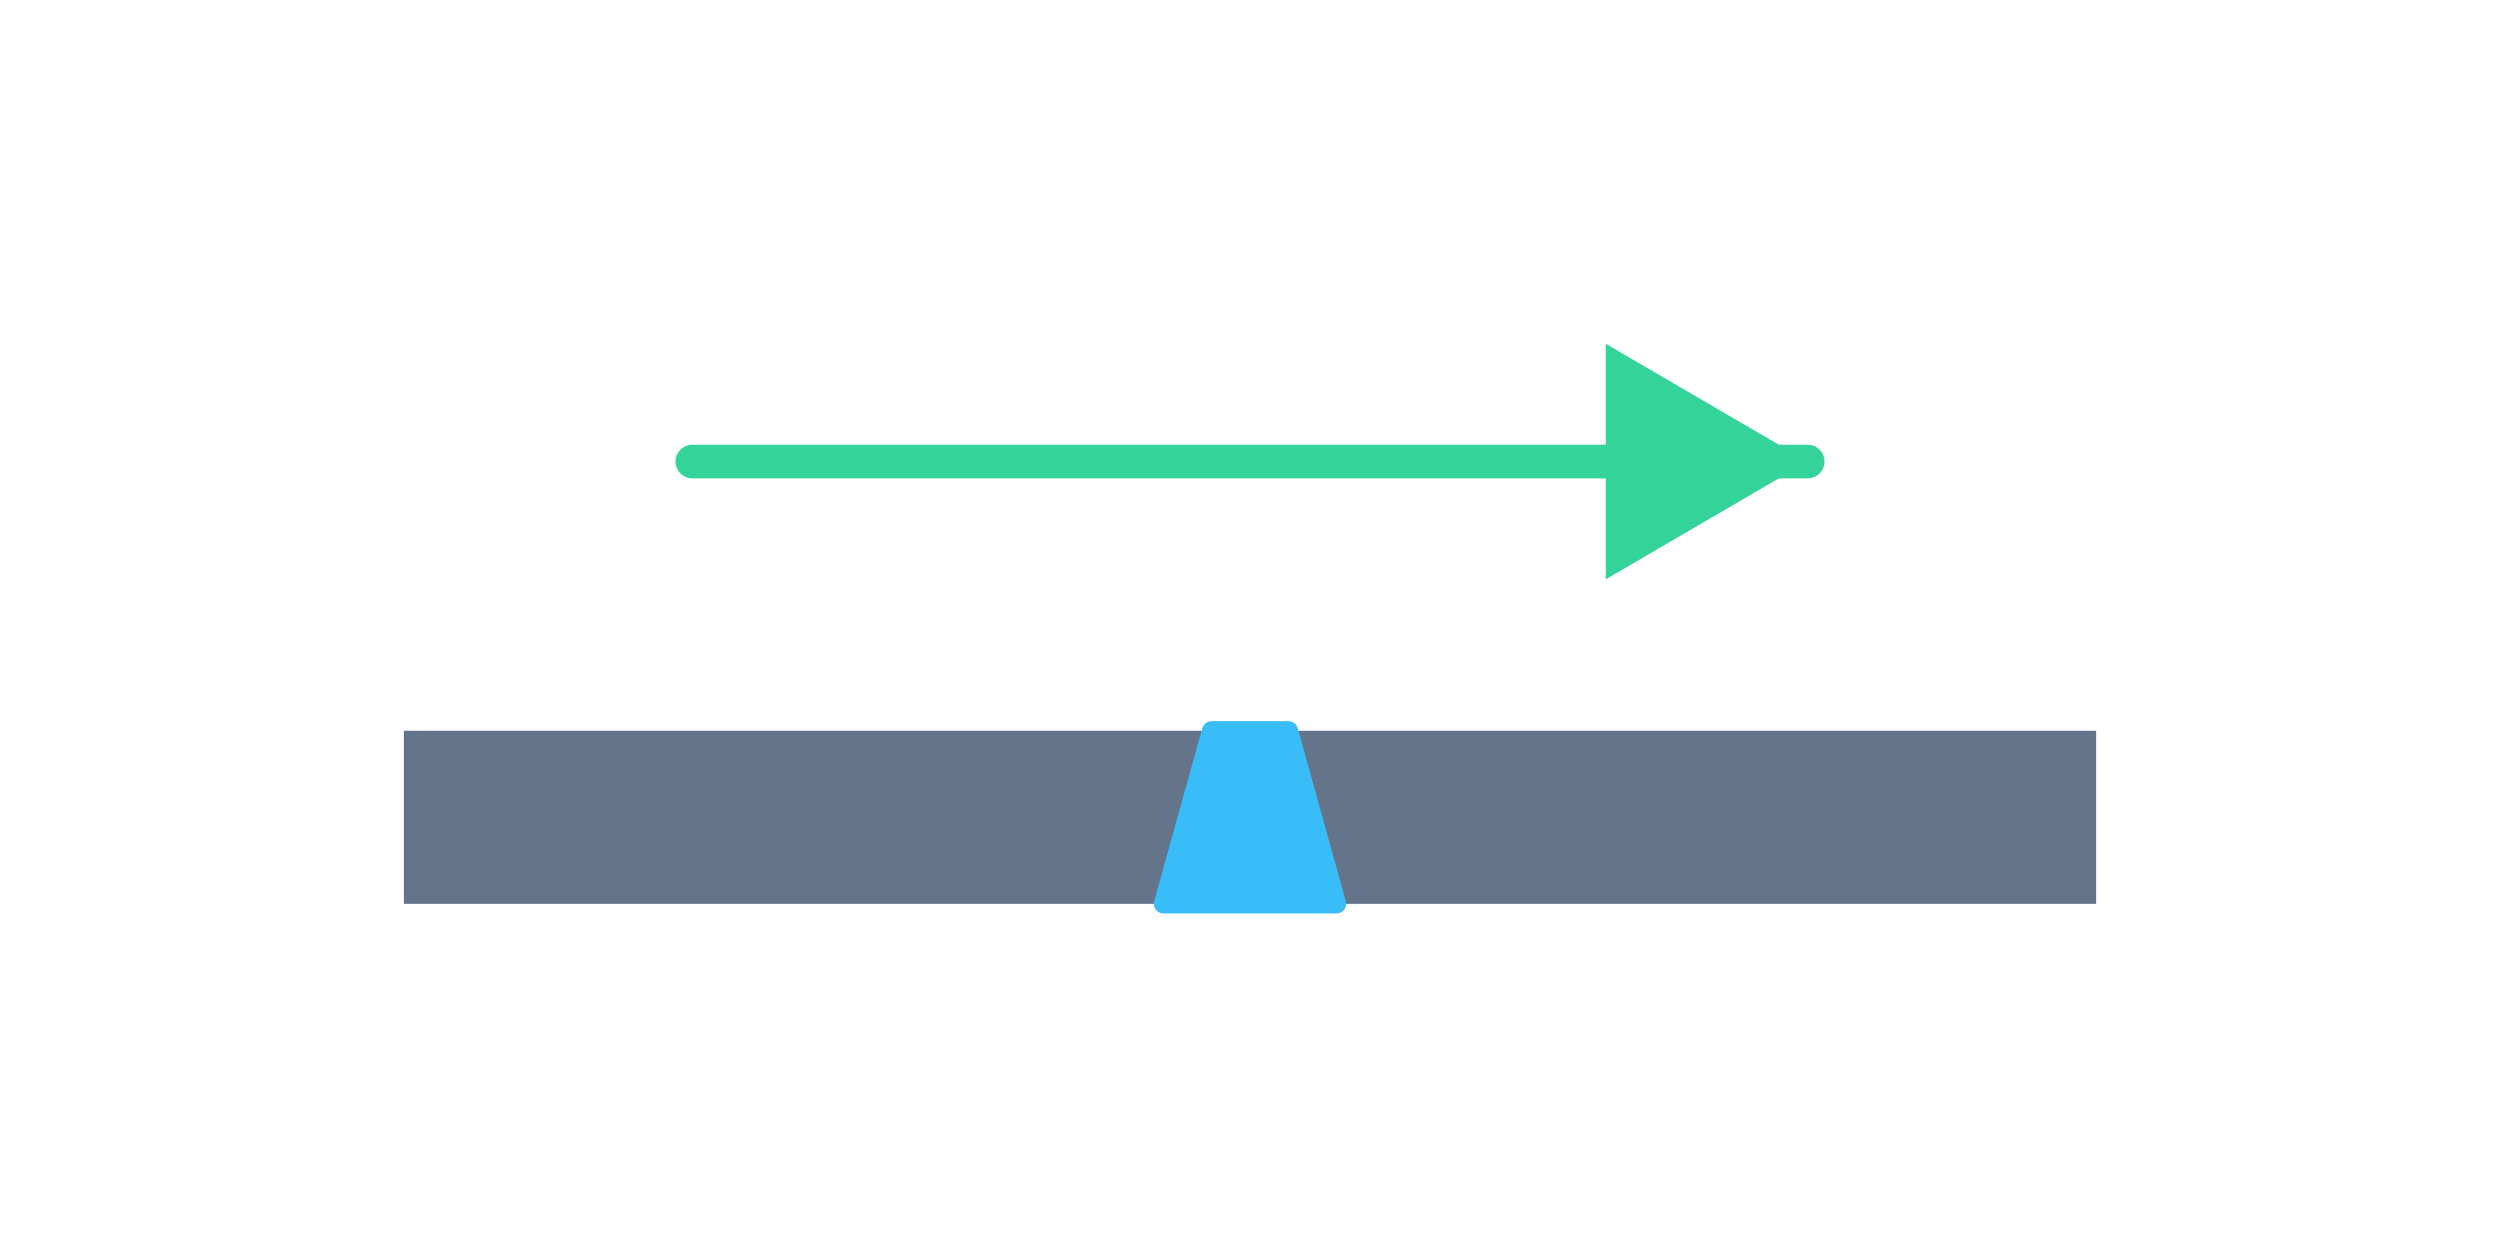
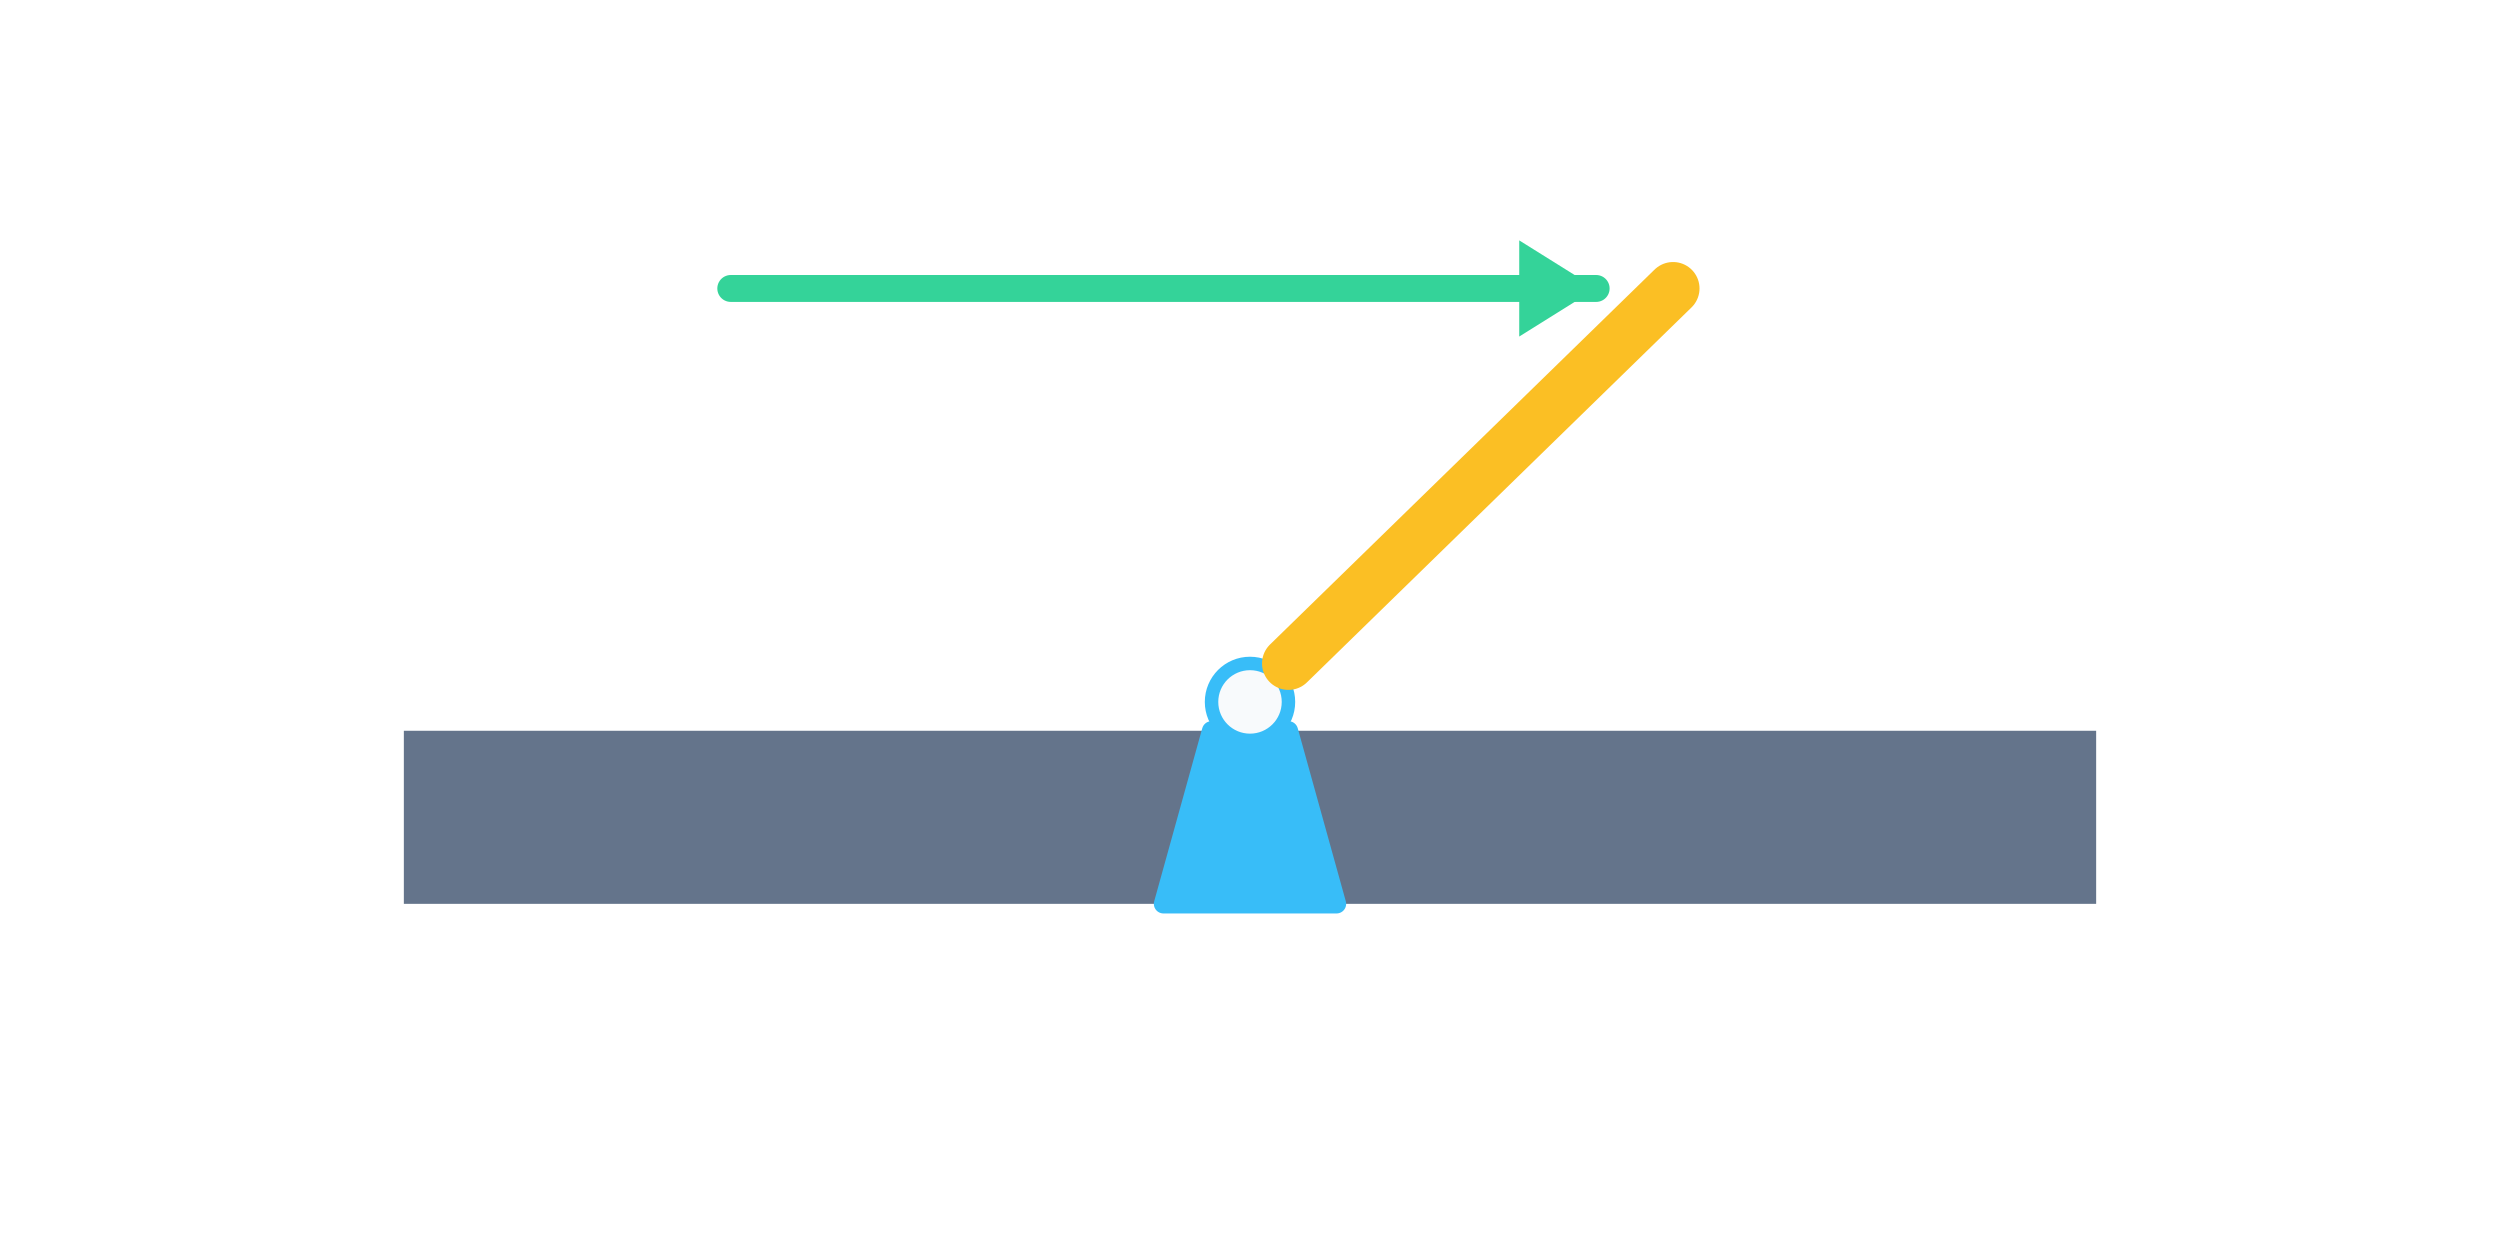
<svg xmlns="http://www.w3.org/2000/svg" viewBox="0 0 260 130">
-   <defs>
-     <marker id="arr" markerWidth="7" markerHeight="7" refX="6" refY="3.5" orient="auto" markerUnits="strokeWidth">
-       <path d="M0,0 L0,7 L6,3.5 z" fill="#34d399" />
-     </marker>
-   </defs>
-   <style>.metal{fill:#64748b}.metal-line{stroke:#64748b;stroke-width:6;stroke-linejoin:round;fill:none}.weld{stroke:#38bdf8;stroke-width:6;stroke-linecap:round;stroke-linejoin:round;fill:none}.weld-fill{fill:#38bdf8;stroke:#38bdf8;stroke-width:2;stroke-linejoin:round}.torch{stroke:#fbbf24;stroke-width:5.5;stroke-linecap:round;fill:none}.arc{fill:#f8fafc;stroke:#38bdf8;stroke-width:1.4}.arrow{stroke:#34d399;stroke-width:3.5;stroke-linecap:round;marker-end:url(#arr);fill:none}</style>
+   <style>.metal{fill:#64748b}.metal-line{stroke:#64748b;stroke-width:6;stroke-linejoin:round;fill:none}.weld{stroke:#38bdf8;stroke-width:6;stroke-linecap:round;stroke-linejoin:round;fill:none}.weld-fill{fill:#38bdf8;stroke:#38bdf8;stroke-width:2;stroke-linejoin:round}.torch{stroke:#fbbf24;stroke-width:5.5;stroke-linecap:round;fill:none}.arc{fill:#f8fafc;stroke:#38bdf8;stroke-width:1.4}.arrow{stroke:#34d399;stroke-width:2.8;stroke-linecap:round;fill:none}.arrow-head{fill:#34d399;stroke:none}</style>
  <rect x="42" y="76" width="84" height="18" class="metal" />
  <rect x="134" y="76" width="84" height="18" class="metal" />
  <path d="M126 76 L134 76 L139 94 L121 94 Z" class="weld-fill" />
-   <line x1="72" y1="48" x2="188" y2="48" class="arrow" />
+   <circle cx="130" cy="73" r="4" class="arc" />
+   <line x1="174" y1="30" x2="134" y2="69" class="torch" />
+   <line x1="76" y1="30" x2="166" y2="30" class="arrow" />
+   <path d="M166 30 L158 25 L158 35 Z" class="arrow-head" />
</svg>
